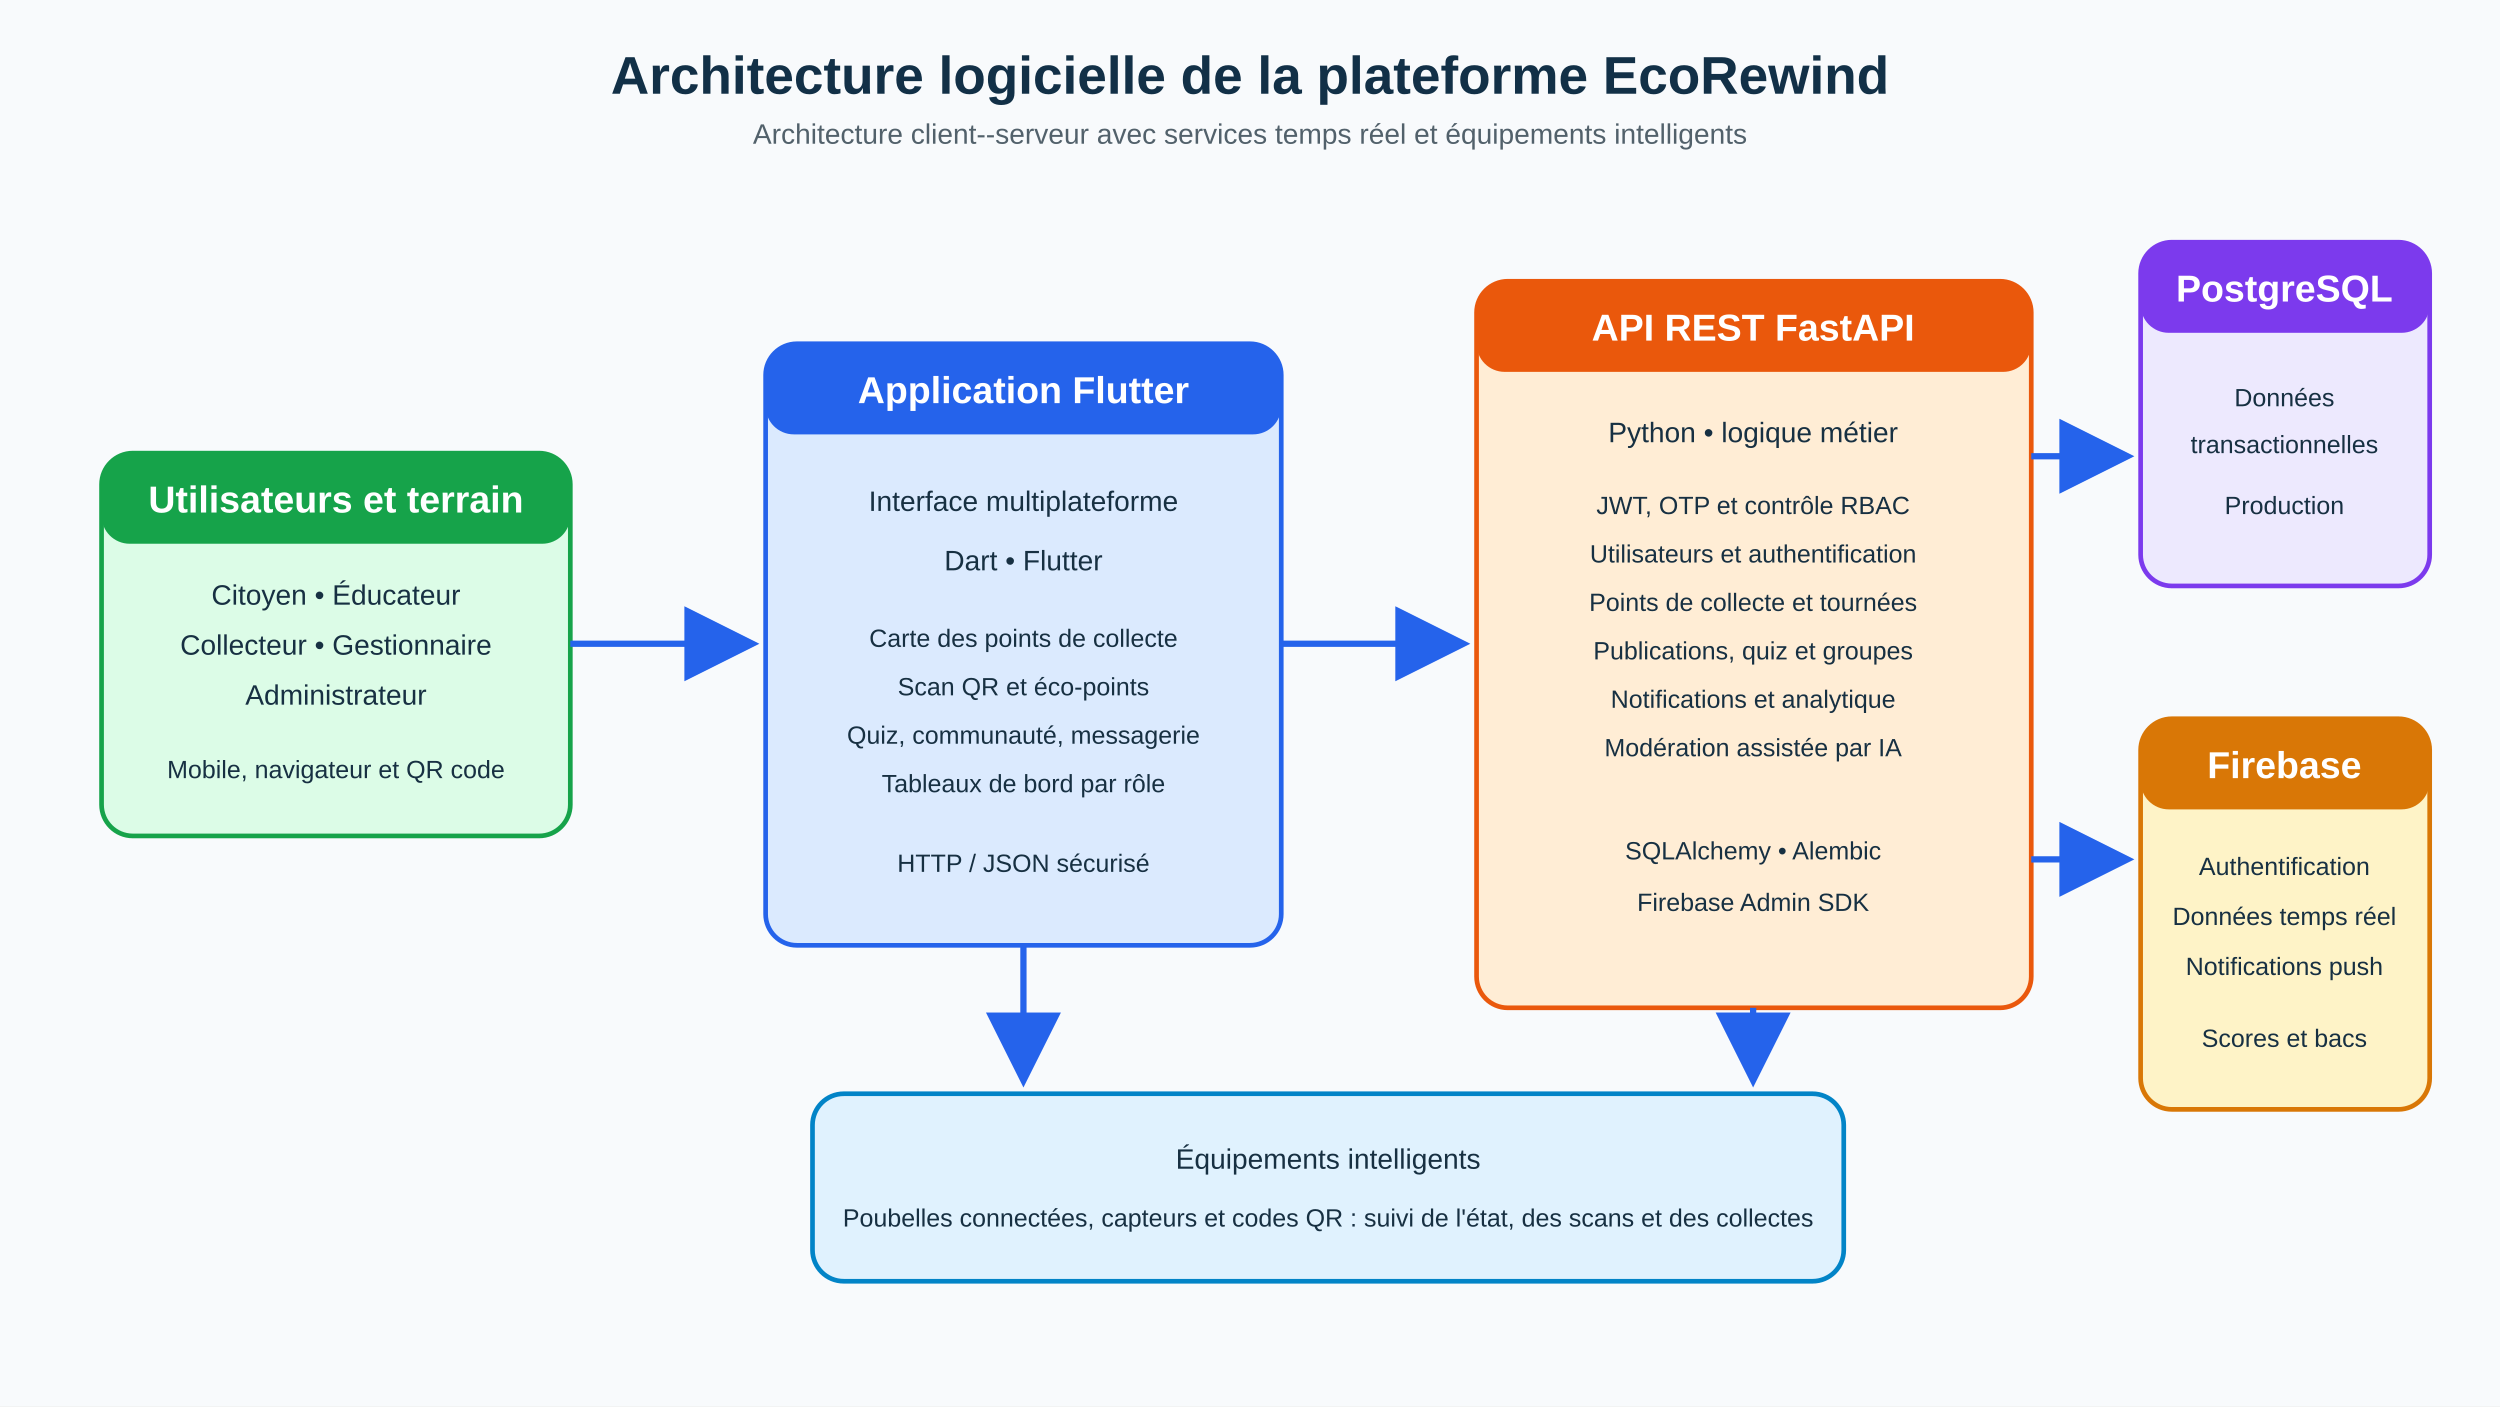
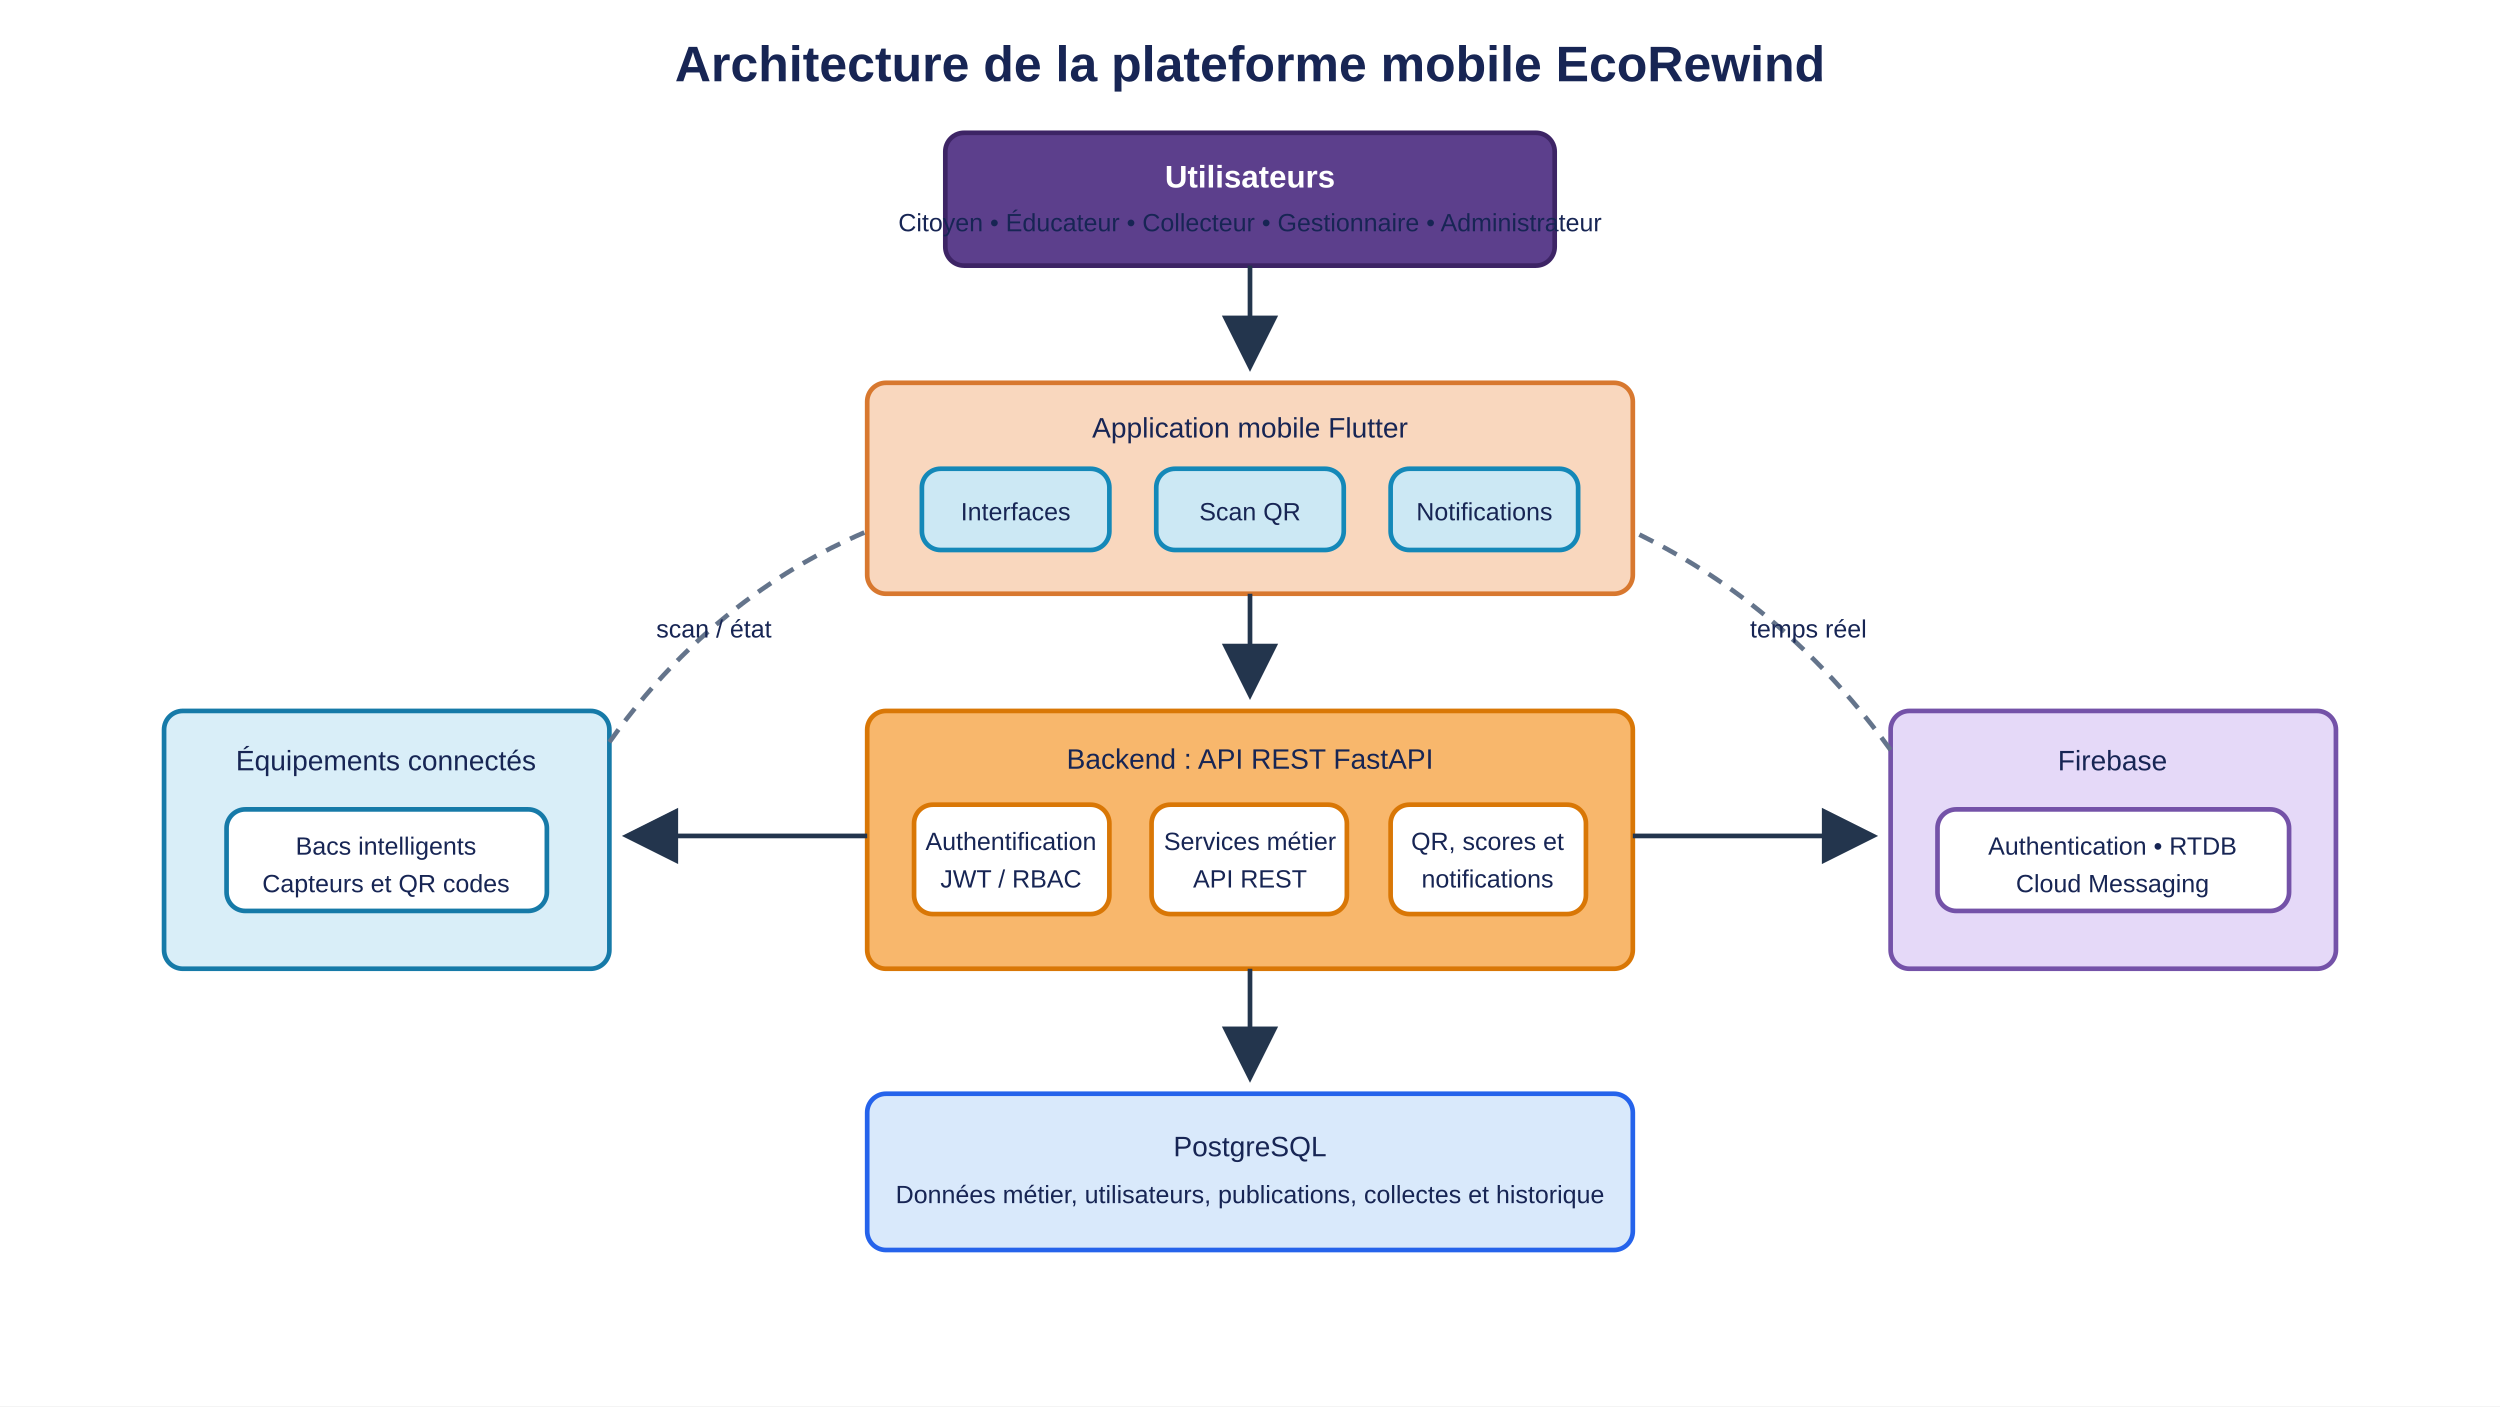
<svg xmlns="http://www.w3.org/2000/svg" width="1600" height="900" viewBox="0 0 1600 900">
  <defs>
    <marker id="arrow" markerWidth="12" markerHeight="12" refX="10" refY="6" orient="auto">
-       <path d="M0,0 L12,6 L0,12 Z" fill="#2563eb" />
+       <path d="M0 0 L12 6 L0 12 Z" fill="#23354d" />
    </marker>
    <style>
-       .title{font:700 34px Arial,sans-serif;fill:#123047}.subtitle{font:18px Arial,sans-serif;fill:#52616b}.box{stroke-width:3;rx:20;ry:20}.heading{font:700 24px Arial,sans-serif;fill:#fff}.text{font:18px Arial,sans-serif;fill:#173042}.small{font:16px Arial,sans-serif;fill:#173042}.line{stroke:#2563eb;stroke-width:4;fill:none;marker-end:url(#arrow)}
+       .title{font:700 32px Arial,sans-serif;fill:#172554}.label{font:700 20px Arial,sans-serif;fill:#fff}.text{font:18px Arial,sans-serif;fill:#172554}.small{font:16px Arial,sans-serif;fill:#172554}.line{stroke:#23354d;stroke-width:3;fill:none;marker-end:url(#arrow)}.dash{stroke:#64748b;stroke-width:3;stroke-dasharray:10 7;fill:none}.box{stroke-width:3;rx:12;ry:12}
    </style>
  </defs>
-   <rect width="1600" height="900" fill="#f8fafc" />
-   <text x="800" y="60" class="title" text-anchor="middle">Architecture logicielle de la plateforme EcoRewind</text>
-   <text x="800" y="92" class="subtitle" text-anchor="middle">Architecture client--serveur avec services temps réel et équipements intelligents</text>
-   <rect x="65" y="290" width="300" height="245" class="box" fill="#dcfce7" stroke="#16a34a" />
-   <rect x="65" y="290" width="300" height="58" rx="18" fill="#16a34a" />
-   <text x="215" y="328" class="heading" text-anchor="middle">Utilisateurs et terrain</text>
-   <text x="215" y="387" class="text" text-anchor="middle">Citoyen • Éducateur</text>
-   <text x="215" y="419" class="text" text-anchor="middle">Collecteur • Gestionnaire</text>
-   <text x="215" y="451" class="text" text-anchor="middle">Administrateur</text>
-   <text x="215" y="498" class="small" text-anchor="middle">Mobile, navigateur et QR code</text>
-   <rect x="490" y="220" width="330" height="385" class="box" fill="#dbeafe" stroke="#2563eb" />
-   <rect x="490" y="220" width="330" height="58" rx="18" fill="#2563eb" />
-   <text x="655" y="258" class="heading" text-anchor="middle">Application Flutter</text>
-   <text x="655" y="327" class="text" text-anchor="middle">Interface multiplateforme</text>
-   <text x="655" y="365" class="text" text-anchor="middle">Dart • Flutter</text>
-   <text x="655" y="414" class="small" text-anchor="middle">Carte des points de collecte</text>
-   <text x="655" y="445" class="small" text-anchor="middle">Scan QR et éco-points</text>
-   <text x="655" y="476" class="small" text-anchor="middle">Quiz, communauté, messagerie</text>
-   <text x="655" y="507" class="small" text-anchor="middle">Tableaux de bord par rôle</text>
-   <text x="655" y="558" class="small" text-anchor="middle">HTTP / JSON sécurisé</text>
-   <rect x="945" y="180" width="355" height="465" class="box" fill="#ffedd5" stroke="#ea580c" />
-   <rect x="945" y="180" width="355" height="58" rx="18" fill="#ea580c" />
-   <text x="1122" y="218" class="heading" text-anchor="middle">API REST FastAPI</text>
-   <text x="1122" y="283" class="text" text-anchor="middle">Python • logique métier</text>
-   <text x="1122" y="329" class="small" text-anchor="middle">JWT, OTP et contrôle RBAC</text>
-   <text x="1122" y="360" class="small" text-anchor="middle">Utilisateurs et authentification</text>
-   <text x="1122" y="391" class="small" text-anchor="middle">Points de collecte et tournées</text>
-   <text x="1122" y="422" class="small" text-anchor="middle">Publications, quiz et groupes</text>
-   <text x="1122" y="453" class="small" text-anchor="middle">Notifications et analytique</text>
-   <text x="1122" y="484" class="small" text-anchor="middle">Modération assistée par IA</text>
-   <text x="1122" y="550" class="small" text-anchor="middle">SQLAlchemy • Alembic</text>
-   <text x="1122" y="583" class="small" text-anchor="middle">Firebase Admin SDK</text>
-   <rect x="1370" y="155" width="185" height="220" class="box" fill="#ede9fe" stroke="#7c3aed" />
-   <rect x="1370" y="155" width="185" height="58" rx="18" fill="#7c3aed" />
-   <text x="1462" y="193" class="heading" text-anchor="middle">PostgreSQL</text>
-   <text x="1462" y="260" class="small" text-anchor="middle">Données</text>
-   <text x="1462" y="290" class="small" text-anchor="middle">transactionnelles</text>
-   <text x="1462" y="329" class="small" text-anchor="middle">Production</text>
-   <rect x="1370" y="460" width="185" height="250" class="box" fill="#fef3c7" stroke="#d97706" />
-   <rect x="1370" y="460" width="185" height="58" rx="18" fill="#d97706" />
-   <text x="1462" y="498" class="heading" text-anchor="middle">Firebase</text>
-   <text x="1462" y="560" class="small" text-anchor="middle">Authentification</text>
-   <text x="1462" y="592" class="small" text-anchor="middle">Données temps réel</text>
-   <text x="1462" y="624" class="small" text-anchor="middle">Notifications push</text>
-   <text x="1462" y="670" class="small" text-anchor="middle">Scores et bacs</text>
-   <rect x="520" y="700" width="660" height="120" class="box" fill="#e0f2fe" stroke="#0284c7" />
-   <text x="850" y="748" class="text" text-anchor="middle">Équipements intelligents</text>
-   <text x="850" y="785" class="small" text-anchor="middle">Poubelles connectées, capteurs et codes QR : suivi de l'état, des scans et des collectes</text>
-   <path d="M365 412 H478" class="line" />
-   <path d="M820 412 H933" class="line" />
-   <path d="M1300 292 H1358" class="line" />
-   <path d="M1300 550 H1358" class="line" />
-   <path d="M1122 645 V688" class="line" />
-   <path d="M655 605 V688" class="line" />
+   <rect width="1600" height="900" fill="#fff" />
+   <text x="800" y="52" text-anchor="middle" class="title">Architecture de la plateforme mobile EcoRewind</text>
+   <rect x="605" y="85" width="390" height="85" class="box" fill="#5c3f8c" stroke="#3d2465" />
+   <text x="800" y="120" text-anchor="middle" class="label">Utilisateurs</text>
+   <text x="800" y="148" text-anchor="middle" class="small" fill="#fff">Citoyen • Éducateur • Collecteur • Gestionnaire • Administrateur</text>
+   <rect x="555" y="245" width="490" height="135" class="box" fill="#f9d7be" stroke="#d8782f" />
+   <text x="800" y="280" text-anchor="middle" class="text" font-weight="bold">Application mobile Flutter</text>
+   <rect x="590" y="300" width="120" height="52" class="box" fill="#cce8f4" stroke="#1488b8" />
+   <text x="650" y="333" text-anchor="middle" class="small">Interfaces</text>
+   <rect x="740" y="300" width="120" height="52" class="box" fill="#cce8f4" stroke="#1488b8" />
+   <text x="800" y="333" text-anchor="middle" class="small">Scan QR</text>
+   <rect x="890" y="300" width="120" height="52" class="box" fill="#cce8f4" stroke="#1488b8" />
+   <text x="950" y="333" text-anchor="middle" class="small">Notifications</text>
+   <rect x="555" y="455" width="490" height="165" class="box" fill="#f8b76c" stroke="#d97706" />
+   <text x="800" y="492" text-anchor="middle" class="text" font-weight="bold">Backend : API REST FastAPI</text>
+   <rect x="585" y="515" width="125" height="70" class="box" fill="#fff" stroke="#d97706" />
+   <text x="647" y="544" text-anchor="middle" class="small">Authentification</text>
+   <text x="647" y="568" text-anchor="middle" class="small">JWT / RBAC</text>
+   <rect x="737" y="515" width="125" height="70" class="box" fill="#fff" stroke="#d97706" />
+   <text x="800" y="544" text-anchor="middle" class="small">Services métier</text>
+   <text x="800" y="568" text-anchor="middle" class="small">API REST</text>
+   <rect x="890" y="515" width="125" height="70" class="box" fill="#fff" stroke="#d97706" />
+   <text x="952" y="544" text-anchor="middle" class="small">QR, scores et</text>
+   <text x="952" y="568" text-anchor="middle" class="small">notifications</text>
+   <rect x="105" y="455" width="285" height="165" class="box" fill="#d9eef8" stroke="#167aa8" />
+   <text x="247" y="493" text-anchor="middle" class="text" font-weight="bold">Équipements connectés</text>
+   <rect x="145" y="518" width="205" height="65" class="box" fill="#fff" stroke="#167aa8" />
+   <text x="247" y="547" text-anchor="middle" class="small">Bacs intelligents</text>
+   <text x="247" y="571" text-anchor="middle" class="small">Capteurs et QR codes</text>
+   <rect x="1210" y="455" width="285" height="165" class="box" fill="#e5d9f8" stroke="#7452a8" />
+   <text x="1352" y="493" text-anchor="middle" class="text" font-weight="bold">Firebase</text>
+   <rect x="1240" y="518" width="225" height="65" class="box" fill="#fff" stroke="#7452a8" />
+   <text x="1352" y="547" text-anchor="middle" class="small">Authentication • RTDB</text>
+   <text x="1352" y="571" text-anchor="middle" class="small">Cloud Messaging</text>
+   <rect x="555" y="700" width="490" height="100" class="box" fill="#d9e9fb" stroke="#2563eb" />
+   <text x="800" y="740" text-anchor="middle" class="text" font-weight="bold">PostgreSQL</text>
+   <text x="800" y="770" text-anchor="middle" class="small">Données métier, utilisateurs, publications, collectes et historique</text>
+   <path d="M800 170 V232" class="line" />
+   <path d="M800 380 V442" class="line" />
+   <path d="M555 535 H404" class="line" />
+   <path d="M1045 535 H1196" class="line" />
+   <path d="M800 620 V687" class="line" />
+   <path d="M390 475 C450 390 520 355 555 340" class="dash" />
+   <text x="420" y="408" class="small">scan / état</text>
+   <path d="M1210 480 C1145 390 1075 355 1045 340" class="dash" />
+   <text x="1120" y="408" class="small">temps réel</text>
</svg>
